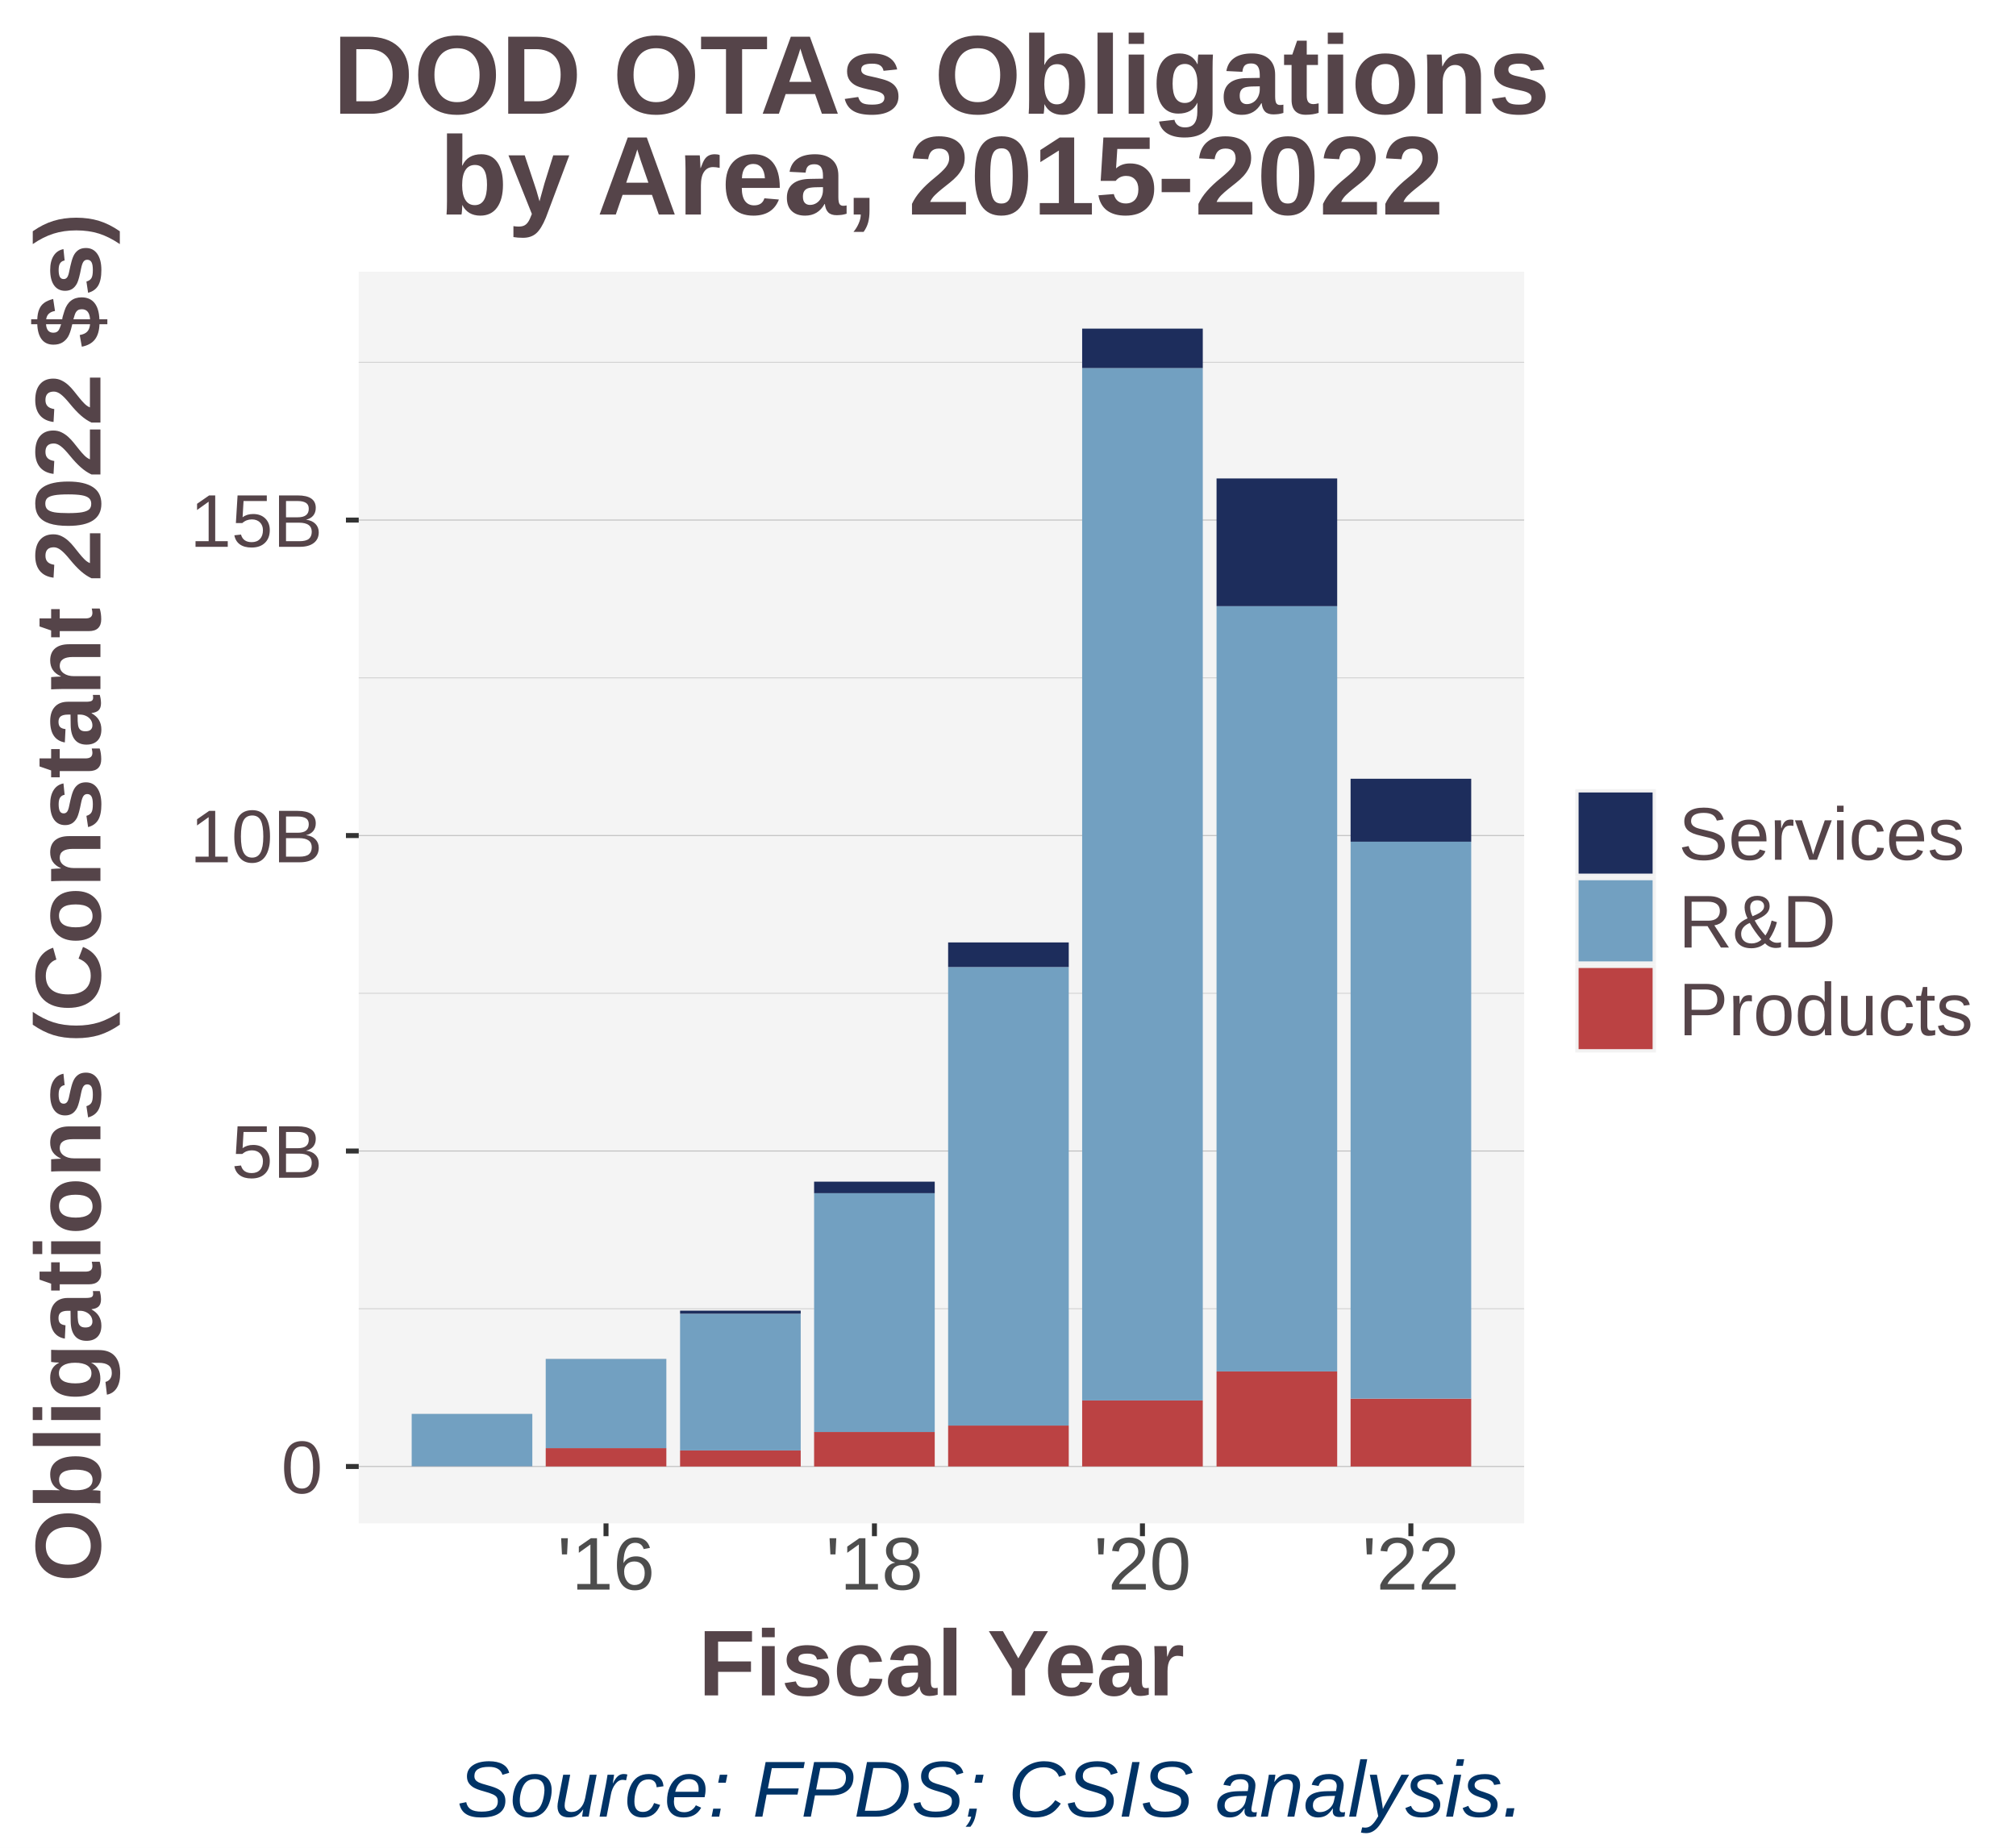
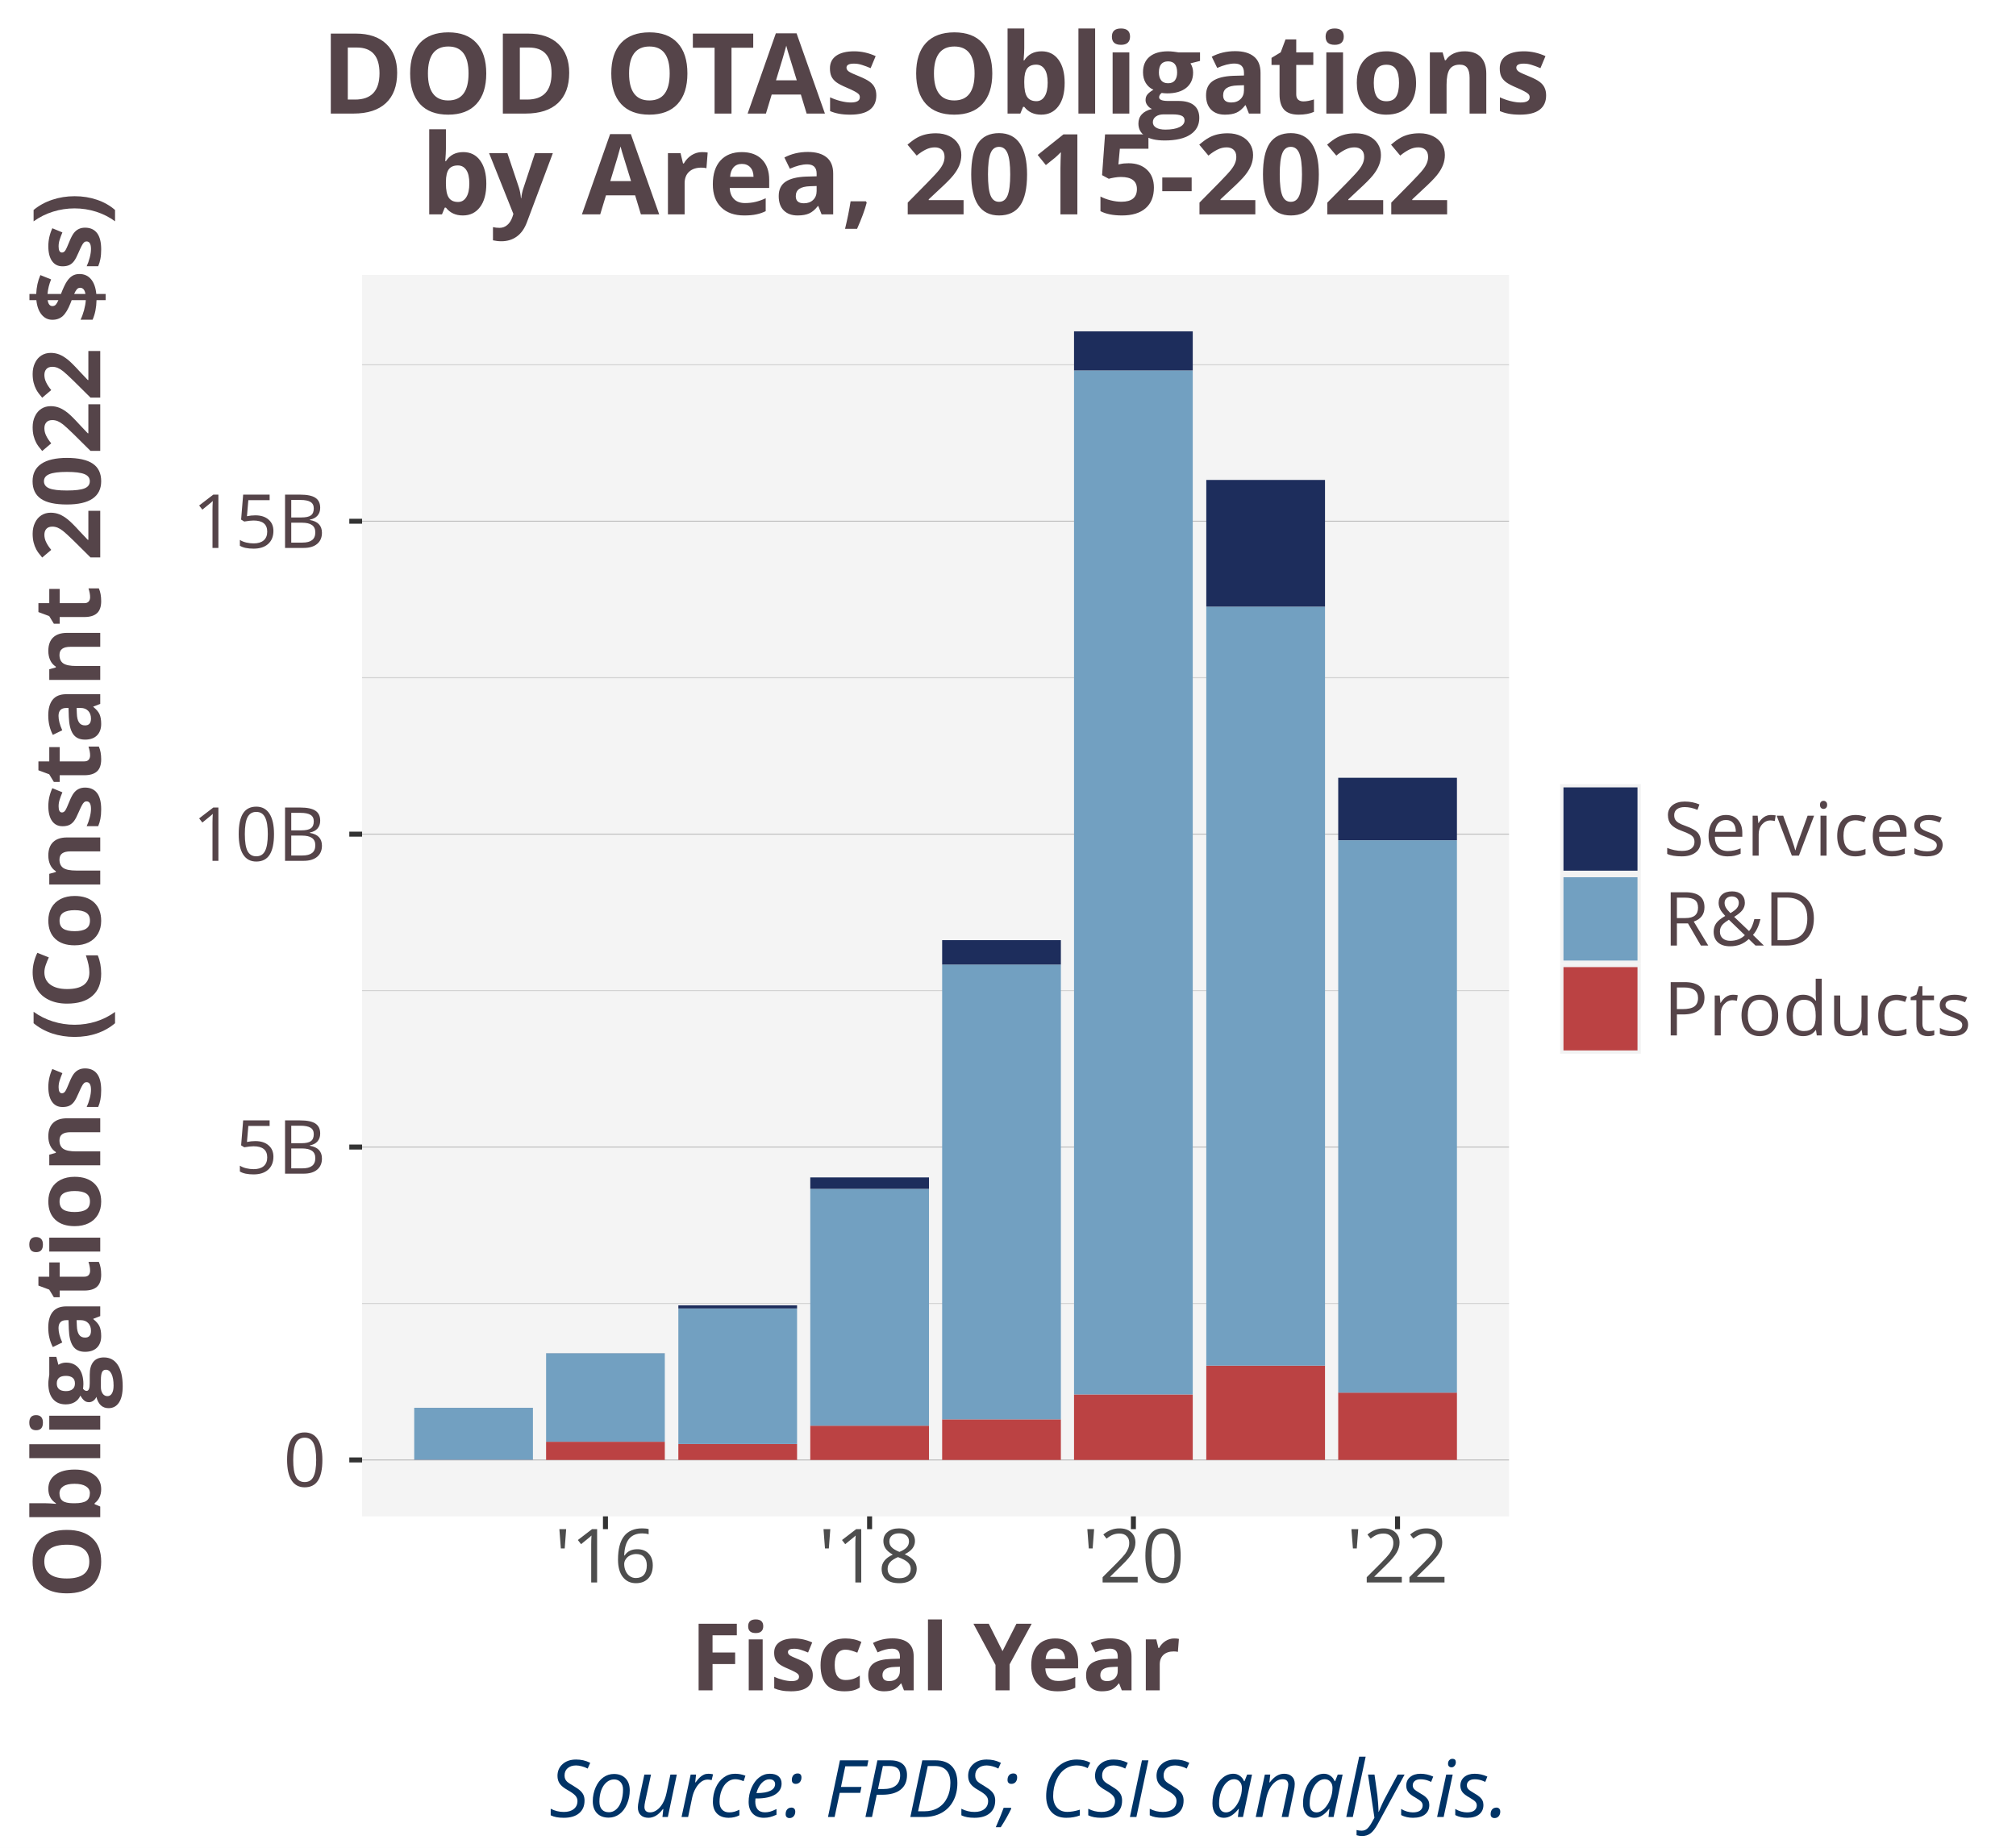
<svg xmlns="http://www.w3.org/2000/svg" class="svglite" width="432.00pt" height="396.00pt" viewBox="0 0 432.00 396.00">
  <defs>
    <style type="text/css">
    .svglite line, .svglite polyline, .svglite polygon, .svglite path, .svglite rect, .svglite circle {
      fill: none;
      stroke: #000000;
      stroke-linecap: round;
      stroke-linejoin: round;
      stroke-miterlimit: 10.00;
    }
    .svglite text {
      white-space: pre;
    }
  </style>
  </defs>
  <rect width="100%" height="100%" style="stroke: none; fill: #FFFFFF;" />
  <defs>
    <clipPath id="cpMC4wMHw0MzIuMDB8MC4wMHwzOTYuMDA=">
      <rect x="0.00" y="0.00" width="432.00" height="396.00" />
    </clipPath>
  </defs>
  <g clip-path="url(#cpMC4wMHw0MzIuMDB8MC4wMHwzOTYuMDA=)">
-     <rect x="-0" y="0.00" width="432.00" height="396.00" style="stroke-width: 1.07; stroke: #FFFFFF; fill: #FFFFFF;" />
+     <rect x="0.00" y="-0" width="432.00" height="396.00" style="stroke-width: 1.07; stroke: #FFFFFF; fill: #FFFFFF;" />
  </g>
  <defs>
-     <clipPath id="cpNzYuODd8MzI2LjYwfDU4LjIzfDMyNi40OQ==">
-       <rect x="76.87" y="58.23" width="249.74" height="268.25" />
+     <clipPath id="cpNzcuNTl8MzIzLjM2fDU4LjkyfDMyNC45OA==">
+       <rect x="77.59" y="58.92" width="245.78" height="266.07" />
    </clipPath>
  </defs>
-   <g clip-path="url(#cpNzYuODd8MzI2LjYwfDU4LjIzfDMyNi40OQ==)">
-     <rect x="76.87" y="58.23" width="249.74" height="268.25" style="stroke-width: 1.07; stroke: none; fill: #F4F4F4;" />
-     <polyline points="76.87,280.49 326.60,280.49 " style="stroke-width: 0.21; stroke: #D3D3D3; stroke-linecap: butt;" />
-     <polyline points="76.87,212.88 326.60,212.88 " style="stroke-width: 0.21; stroke: #D3D3D3; stroke-linecap: butt;" />
-     <polyline points="76.87,145.27 326.60,145.27 " style="stroke-width: 0.21; stroke: #D3D3D3; stroke-linecap: butt;" />
-     <polyline points="76.87,77.66 326.60,77.66 " style="stroke-width: 0.21; stroke: #D3D3D3; stroke-linecap: butt;" />
-     <polyline points="76.87,314.29 326.60,314.29 " style="stroke-width: 0.21; stroke: #BEBEBE; stroke-linecap: butt;" />
-     <polyline points="76.87,246.68 326.60,246.68 " style="stroke-width: 0.21; stroke: #BEBEBE; stroke-linecap: butt;" />
-     <polyline points="76.87,179.07 326.60,179.07 " style="stroke-width: 0.21; stroke: #BEBEBE; stroke-linecap: butt;" />
-     <polyline points="76.87,111.46 326.60,111.46 " style="stroke-width: 0.21; stroke: #BEBEBE; stroke-linecap: butt;" />
-     <rect x="88.22" y="314.26" width="25.85" height="0.032" style="stroke-width: 1.07; stroke: none; stroke-linecap: butt; stroke-linejoin: miter; fill: #BB4243;" />
-     <rect x="116.94" y="310.36" width="25.85" height="3.93" style="stroke-width: 1.07; stroke: none; stroke-linecap: butt; stroke-linejoin: miter; fill: #BB4243;" />
-     <rect x="145.73" y="310.85" width="25.85" height="3.45" style="stroke-width: 1.07; stroke: none; stroke-linecap: butt; stroke-linejoin: miter; fill: #BB4243;" />
-     <rect x="174.45" y="306.90" width="25.85" height="7.40" style="stroke-width: 1.07; stroke: none; stroke-linecap: butt; stroke-linejoin: miter; fill: #BB4243;" />
-     <rect x="203.17" y="305.52" width="25.85" height="8.77" style="stroke-width: 1.07; stroke: none; stroke-linecap: butt; stroke-linejoin: miter; fill: #BB4243;" />
-     <rect x="231.89" y="300.14" width="25.85" height="14.15" style="stroke-width: 1.07; stroke: none; stroke-linecap: butt; stroke-linejoin: miter; fill: #BB4243;" />
-     <rect x="260.69" y="293.92" width="25.85" height="20.38" style="stroke-width: 1.07; stroke: none; stroke-linecap: butt; stroke-linejoin: miter; fill: #BB4243;" />
-     <rect x="289.41" y="299.75" width="25.85" height="14.55" style="stroke-width: 1.07; stroke: none; stroke-linecap: butt; stroke-linejoin: miter; fill: #BB4243;" />
-     <rect x="88.22" y="303.03" width="25.85" height="11.23" style="stroke-width: 1.07; stroke: none; stroke-linecap: butt; stroke-linejoin: miter; fill: #72A0C1;" />
-     <rect x="116.94" y="291.26" width="25.85" height="19.10" style="stroke-width: 1.07; stroke: none; stroke-linecap: butt; stroke-linejoin: miter; fill: #72A0C1;" />
-     <rect x="145.73" y="281.56" width="25.85" height="29.29" style="stroke-width: 1.07; stroke: none; stroke-linecap: butt; stroke-linejoin: miter; fill: #72A0C1;" />
-     <rect x="174.45" y="255.72" width="25.85" height="51.18" style="stroke-width: 1.07; stroke: none; stroke-linecap: butt; stroke-linejoin: miter; fill: #72A0C1;" />
-     <rect x="203.17" y="207.25" width="25.85" height="98.27" style="stroke-width: 1.07; stroke: none; stroke-linecap: butt; stroke-linejoin: miter; fill: #72A0C1;" />
-     <rect x="231.89" y="78.87" width="25.85" height="221.27" style="stroke-width: 1.07; stroke: none; stroke-linecap: butt; stroke-linejoin: miter; fill: #72A0C1;" />
-     <rect x="260.69" y="129.91" width="25.85" height="164.01" style="stroke-width: 1.07; stroke: none; stroke-linecap: butt; stroke-linejoin: miter; fill: #72A0C1;" />
-     <rect x="289.41" y="180.39" width="25.85" height="119.36" style="stroke-width: 1.07; stroke: none; stroke-linecap: butt; stroke-linejoin: miter; fill: #72A0C1;" />
-     <rect x="88.22" y="303.02" width="25.85" height="0.008" style="stroke-width: 1.07; stroke: none; stroke-linecap: butt; stroke-linejoin: miter; fill: #1D2D5C;" />
-     <rect x="116.94" y="291.24" width="25.85" height="0.019" style="stroke-width: 1.07; stroke: none; stroke-linecap: butt; stroke-linejoin: miter; fill: #1D2D5C;" />
-     <rect x="145.73" y="280.89" width="25.85" height="0.66" style="stroke-width: 1.07; stroke: none; stroke-linecap: butt; stroke-linejoin: miter; fill: #1D2D5C;" />
-     <rect x="174.45" y="253.25" width="25.85" height="2.47" style="stroke-width: 1.07; stroke: none; stroke-linecap: butt; stroke-linejoin: miter; fill: #1D2D5C;" />
-     <rect x="203.17" y="201.98" width="25.85" height="5.27" style="stroke-width: 1.07; stroke: none; stroke-linecap: butt; stroke-linejoin: miter; fill: #1D2D5C;" />
-     <rect x="231.89" y="70.43" width="25.85" height="8.45" style="stroke-width: 1.07; stroke: none; stroke-linecap: butt; stroke-linejoin: miter; fill: #1D2D5C;" />
-     <rect x="260.69" y="102.54" width="25.85" height="27.37" style="stroke-width: 1.07; stroke: none; stroke-linecap: butt; stroke-linejoin: miter; fill: #1D2D5C;" />
-     <rect x="289.41" y="166.90" width="25.85" height="13.49" style="stroke-width: 1.07; stroke: none; stroke-linecap: butt; stroke-linejoin: miter; fill: #1D2D5C;" />
+   <g clip-path="url(#cpNzcuNTl8MzIzLjM2fDU4LjkyfDMyNC45OA==)">
+     <rect x="77.59" y="58.92" width="245.78" height="266.07" style="stroke-width: 1.07; stroke: none; fill: #F4F4F4;" />
+     <polyline points="77.59,279.36 323.36,279.36 " style="stroke-width: 0.21; stroke: #D3D3D3; stroke-linecap: butt;" />
+     <polyline points="77.59,212.30 323.36,212.30 " style="stroke-width: 0.21; stroke: #D3D3D3; stroke-linecap: butt;" />
+     <polyline points="77.59,145.24 323.36,145.24 " style="stroke-width: 0.21; stroke: #D3D3D3; stroke-linecap: butt;" />
+     <polyline points="77.59,78.18 323.36,78.18 " style="stroke-width: 0.21; stroke: #D3D3D3; stroke-linecap: butt;" />
+     <polyline points="77.59,312.89 323.36,312.89 " style="stroke-width: 0.21; stroke: #BEBEBE; stroke-linecap: butt;" />
+     <polyline points="77.59,245.83 323.36,245.83 " style="stroke-width: 0.21; stroke: #BEBEBE; stroke-linecap: butt;" />
+     <polyline points="77.59,178.77 323.36,178.77 " style="stroke-width: 0.21; stroke: #BEBEBE; stroke-linecap: butt;" />
+     <polyline points="77.59,111.71 323.36,111.71 " style="stroke-width: 0.21; stroke: #BEBEBE; stroke-linecap: butt;" />
+     <rect x="88.76" y="312.86" width="25.44" height="0.032" style="stroke-width: 1.07; stroke: none; stroke-linecap: butt; stroke-linejoin: miter; fill: #BB4243;" />
+     <rect x="117.02" y="308.99" width="25.44" height="3.90" style="stroke-width: 1.07; stroke: none; stroke-linecap: butt; stroke-linejoin: miter; fill: #BB4243;" />
+     <rect x="145.36" y="309.47" width="25.44" height="3.42" style="stroke-width: 1.07; stroke: none; stroke-linecap: butt; stroke-linejoin: miter; fill: #BB4243;" />
+     <rect x="173.63" y="305.55" width="25.44" height="7.34" style="stroke-width: 1.07; stroke: none; stroke-linecap: butt; stroke-linejoin: miter; fill: #BB4243;" />
+     <rect x="201.89" y="304.19" width="25.44" height="8.70" style="stroke-width: 1.07; stroke: none; stroke-linecap: butt; stroke-linejoin: miter; fill: #BB4243;" />
+     <rect x="230.15" y="298.85" width="25.44" height="14.04" style="stroke-width: 1.07; stroke: none; stroke-linecap: butt; stroke-linejoin: miter; fill: #BB4243;" />
+     <rect x="258.49" y="292.68" width="25.44" height="20.21" style="stroke-width: 1.07; stroke: none; stroke-linecap: butt; stroke-linejoin: miter; fill: #BB4243;" />
+     <rect x="286.76" y="298.46" width="25.44" height="14.43" style="stroke-width: 1.07; stroke: none; stroke-linecap: butt; stroke-linejoin: miter; fill: #BB4243;" />
+     <rect x="88.76" y="301.72" width="25.44" height="11.14" style="stroke-width: 1.07; stroke: none; stroke-linecap: butt; stroke-linejoin: miter; fill: #72A0C1;" />
+     <rect x="117.02" y="290.04" width="25.44" height="18.94" style="stroke-width: 1.07; stroke: none; stroke-linecap: butt; stroke-linejoin: miter; fill: #72A0C1;" />
+     <rect x="145.36" y="280.42" width="25.44" height="29.05" style="stroke-width: 1.07; stroke: none; stroke-linecap: butt; stroke-linejoin: miter; fill: #72A0C1;" />
+     <rect x="173.63" y="254.79" width="25.44" height="50.76" style="stroke-width: 1.07; stroke: none; stroke-linecap: butt; stroke-linejoin: miter; fill: #72A0C1;" />
+     <rect x="201.89" y="206.72" width="25.44" height="97.47" style="stroke-width: 1.07; stroke: none; stroke-linecap: butt; stroke-linejoin: miter; fill: #72A0C1;" />
+     <rect x="230.15" y="79.39" width="25.44" height="219.46" style="stroke-width: 1.07; stroke: none; stroke-linecap: butt; stroke-linejoin: miter; fill: #72A0C1;" />
+     <rect x="258.49" y="130.01" width="25.44" height="162.67" style="stroke-width: 1.07; stroke: none; stroke-linecap: butt; stroke-linejoin: miter; fill: #72A0C1;" />
+     <rect x="286.76" y="180.08" width="25.44" height="118.39" style="stroke-width: 1.07; stroke: none; stroke-linecap: butt; stroke-linejoin: miter; fill: #72A0C1;" />
+     <rect x="88.76" y="301.71" width="25.44" height="0.008" style="stroke-width: 1.07; stroke: none; stroke-linecap: butt; stroke-linejoin: miter; fill: #1D2D5C;" />
+     <rect x="117.02" y="290.02" width="25.44" height="0.019" style="stroke-width: 1.07; stroke: none; stroke-linecap: butt; stroke-linejoin: miter; fill: #1D2D5C;" />
+     <rect x="145.36" y="279.76" width="25.44" height="0.66" style="stroke-width: 1.07; stroke: none; stroke-linecap: butt; stroke-linejoin: miter; fill: #1D2D5C;" />
+     <rect x="173.63" y="252.34" width="25.44" height="2.45" style="stroke-width: 1.07; stroke: none; stroke-linecap: butt; stroke-linejoin: miter; fill: #1D2D5C;" />
+     <rect x="201.89" y="201.49" width="25.44" height="5.23" style="stroke-width: 1.07; stroke: none; stroke-linecap: butt; stroke-linejoin: miter; fill: #1D2D5C;" />
+     <rect x="230.15" y="71.01" width="25.44" height="8.38" style="stroke-width: 1.07; stroke: none; stroke-linecap: butt; stroke-linejoin: miter; fill: #1D2D5C;" />
+     <rect x="258.49" y="102.86" width="25.44" height="27.15" style="stroke-width: 1.07; stroke: none; stroke-linecap: butt; stroke-linejoin: miter; fill: #1D2D5C;" />
+     <rect x="286.76" y="166.69" width="25.44" height="13.38" style="stroke-width: 1.07; stroke: none; stroke-linecap: butt; stroke-linejoin: miter; fill: #1D2D5C;" />
  </g>
  <g clip-path="url(#cpMC4wMHw0MzIuMDB8MC4wMHwzOTYuMDA=)">
-     <text x="69.15" y="320.02" text-anchor="end" style="font-size: 16.00px;fill: #554449; font-family: &quot;Arial&quot;;" textLength="8.90px" lengthAdjust="spacingAndGlyphs">0</text>
-     <text x="69.15" y="252.41" text-anchor="end" style="font-size: 16.00px;fill: #554449; font-family: &quot;Arial&quot;;" textLength="19.57px" lengthAdjust="spacingAndGlyphs">5B</text>
-     <text x="69.15" y="184.80" text-anchor="end" style="font-size: 16.00px;fill: #554449; font-family: &quot;Arial&quot;;" textLength="28.47px" lengthAdjust="spacingAndGlyphs">10B</text>
-     <text x="69.15" y="117.19" text-anchor="end" style="font-size: 16.00px;fill: #554449; font-family: &quot;Arial&quot;;" textLength="28.47px" lengthAdjust="spacingAndGlyphs">15B</text>
-     <polyline points="74.13,314.29 76.87,314.29 " style="stroke-width: 1.07; stroke: #333333; stroke-linecap: butt;" />
-     <polyline points="74.13,246.68 76.87,246.68 " style="stroke-width: 1.07; stroke: #333333; stroke-linecap: butt;" />
-     <polyline points="74.13,179.07 76.87,179.07 " style="stroke-width: 1.07; stroke: #333333; stroke-linecap: butt;" />
-     <polyline points="74.13,111.46 76.87,111.46 " style="stroke-width: 1.07; stroke: #333333; stroke-linecap: butt;" />
-     <polyline points="129.86,329.23 129.86,326.49 " style="stroke-width: 1.07; stroke: #333333; stroke-linecap: butt;" />
-     <polyline points="187.38,329.23 187.38,326.49 " style="stroke-width: 1.07; stroke: #333333; stroke-linecap: butt;" />
-     <polyline points="244.81,329.23 244.81,326.49 " style="stroke-width: 1.07; stroke: #333333; stroke-linecap: butt;" />
-     <polyline points="302.33,329.23 302.33,326.49 " style="stroke-width: 1.07; stroke: #333333; stroke-linecap: butt;" />
-     <text x="129.86" y="340.68" text-anchor="middle" style="font-size: 16.00px;fill: #4D4D4D; font-family: &quot;Arial&quot;;" textLength="20.85px" lengthAdjust="spacingAndGlyphs">'16</text>
-     <text x="187.38" y="340.68" text-anchor="middle" style="font-size: 16.00px;fill: #4D4D4D; font-family: &quot;Arial&quot;;" textLength="20.85px" lengthAdjust="spacingAndGlyphs">'18</text>
-     <text x="244.81" y="340.68" text-anchor="middle" style="font-size: 16.00px;fill: #4D4D4D; font-family: &quot;Arial&quot;;" textLength="20.85px" lengthAdjust="spacingAndGlyphs">'20</text>
-     <text x="302.33" y="340.68" text-anchor="middle" style="font-size: 16.00px;fill: #4D4D4D; font-family: &quot;Arial&quot;;" textLength="20.85px" lengthAdjust="spacingAndGlyphs">'22</text>
-     <text x="201.74" y="363.35" text-anchor="middle" style="font-size: 20.00px; font-weight: bold;fill: #554449; font-family: &quot;Arial&quot;;" textLength="104.18px" lengthAdjust="spacingAndGlyphs">Fiscal Year</text>
-     <text transform="translate(21.52,192.36) rotate(-90)" text-anchor="middle" style="font-size: 20.00px; font-weight: bold;fill: #554449; font-family: &quot;Arial&quot;;" textLength="293.42px" lengthAdjust="spacingAndGlyphs">Obligations (Constant 2022 $s)</text>
-     <rect x="337.56" y="159.16" width="87.24" height="66.39" style="stroke-width: 1.07; stroke: none; fill: #FFFFFF;" />
-     <rect x="337.56" y="169.13" width="17.28" height="18.81" style="stroke-width: 1.07; stroke: none; fill: #F2F2F2;" />
-     <rect x="338.27" y="169.84" width="15.86" height="17.39" style="stroke-width: 1.07; stroke: none; stroke-linecap: butt; stroke-linejoin: miter; fill: #1D2D5C;" />
-     <rect x="337.56" y="187.94" width="17.28" height="18.81" style="stroke-width: 1.07; stroke: none; fill: #F2F2F2;" />
-     <rect x="338.27" y="188.65" width="15.86" height="17.39" style="stroke-width: 1.07; stroke: none; stroke-linecap: butt; stroke-linejoin: miter; fill: #72A0C1;" />
-     <rect x="337.56" y="206.75" width="17.28" height="18.81" style="stroke-width: 1.07; stroke: none; fill: #F2F2F2;" />
-     <rect x="338.27" y="207.46" width="15.86" height="17.39" style="stroke-width: 1.07; stroke: none; stroke-linecap: butt; stroke-linejoin: miter; fill: #BB4243;" />
-     <text x="359.67" y="184.26" style="font-size: 16.00px;fill: #554449; font-family: &quot;Arial&quot;;" textLength="61.35px" lengthAdjust="spacingAndGlyphs">Services</text>
-     <text x="359.67" y="203.07" style="font-size: 16.00px;fill: #554449; font-family: &quot;Arial&quot;;" textLength="33.78px" lengthAdjust="spacingAndGlyphs">R&amp;D</text>
-     <text x="359.67" y="221.88" style="font-size: 16.00px;fill: #554449; font-family: &quot;Arial&quot;;" textLength="63.14px" lengthAdjust="spacingAndGlyphs">Products</text>
-     <text x="201.74" y="24.38" text-anchor="middle" style="font-size: 24.00px; font-weight: bold;fill: #554449; font-family: &quot;Arial&quot;;" textLength="260.89px" lengthAdjust="spacingAndGlyphs">DOD OTAs Obligations</text>
-     <text x="201.74" y="45.98" text-anchor="middle" style="font-size: 24.00px; font-weight: bold;fill: #554449; font-family: &quot;Arial&quot;;" textLength="215.27px" lengthAdjust="spacingAndGlyphs">by Area, 2015-2022</text>
-     <text x="326.60" y="389.34" text-anchor="end" style="font-size: 17.00px; font-style: italic;fill: #003366; font-family: &quot;Arial&quot;;" textLength="228.65px" lengthAdjust="spacingAndGlyphs">Source: FPDS; CSIS analysis.</text>
+     <text x="69.87" y="318.60" text-anchor="end" style="font-size: 16.00px;fill: #554449; font-family: &quot;Open Sans&quot;;" textLength="9.14px" lengthAdjust="spacingAndGlyphs">0</text>
+     <text x="69.87" y="251.54" text-anchor="end" style="font-size: 16.00px;fill: #554449; font-family: &quot;Open Sans&quot;;" textLength="19.48px" lengthAdjust="spacingAndGlyphs">5B</text>
+     <text x="69.87" y="184.49" text-anchor="end" style="font-size: 16.00px;fill: #554449; font-family: &quot;Open Sans&quot;;" textLength="28.62px" lengthAdjust="spacingAndGlyphs">10B</text>
+     <text x="69.87" y="117.43" text-anchor="end" style="font-size: 16.00px;fill: #554449; font-family: &quot;Open Sans&quot;;" textLength="28.62px" lengthAdjust="spacingAndGlyphs">15B</text>
+     <polyline points="74.85,312.89 77.59,312.89 " style="stroke-width: 1.07; stroke: #333333; stroke-linecap: butt;" />
+     <polyline points="74.85,245.83 77.59,245.83 " style="stroke-width: 1.07; stroke: #333333; stroke-linecap: butt;" />
+     <polyline points="74.85,178.77 77.59,178.77 " style="stroke-width: 1.07; stroke: #333333; stroke-linecap: butt;" />
+     <polyline points="74.85,111.71 77.59,111.71 " style="stroke-width: 1.07; stroke: #333333; stroke-linecap: butt;" />
+     <polyline points="129.74,327.72 129.74,324.98 " style="stroke-width: 1.07; stroke: #333333; stroke-linecap: butt;" />
+     <polyline points="186.34,327.72 186.34,324.98 " style="stroke-width: 1.07; stroke: #333333; stroke-linecap: butt;" />
+     <polyline points="242.87,327.72 242.87,324.98 " style="stroke-width: 1.07; stroke: #333333; stroke-linecap: butt;" />
+     <polyline points="299.47,327.72 299.47,324.98 " style="stroke-width: 1.07; stroke: #333333; stroke-linecap: butt;" />
+     <text x="129.74" y="339.15" text-anchor="middle" style="font-size: 16.00px;fill: #4D4D4D; font-family: &quot;Open Sans&quot;;" textLength="21.79px" lengthAdjust="spacingAndGlyphs">'16</text>
+     <text x="186.34" y="339.15" text-anchor="middle" style="font-size: 16.00px;fill: #4D4D4D; font-family: &quot;Open Sans&quot;;" textLength="21.79px" lengthAdjust="spacingAndGlyphs">'18</text>
+     <text x="242.87" y="339.15" text-anchor="middle" style="font-size: 16.00px;fill: #4D4D4D; font-family: &quot;Open Sans&quot;;" textLength="21.79px" lengthAdjust="spacingAndGlyphs">'20</text>
+     <text x="299.47" y="339.15" text-anchor="middle" style="font-size: 16.00px;fill: #4D4D4D; font-family: &quot;Open Sans&quot;;" textLength="21.79px" lengthAdjust="spacingAndGlyphs">'22</text>
+     <text x="200.48" y="362.27" text-anchor="middle" style="font-size: 20.00px; font-weight: bold;fill: #554449; font-family: &quot;Open Sans&quot;;" textLength="106.16px" lengthAdjust="spacingAndGlyphs">Fiscal Year</text>
+     <text transform="translate(21.48,191.95) rotate(-90)" text-anchor="middle" style="font-size: 20.00px; font-weight: bold;fill: #554449; font-family: &quot;Open Sans&quot;;" textLength="301.50px" lengthAdjust="spacingAndGlyphs">Obligations (Constant 2022 $s)</text>
+     <rect x="334.32" y="158.07" width="90.48" height="67.75" style="stroke-width: 1.07; stroke: none; fill: #FFFFFF;" />
+     <rect x="334.32" y="168.04" width="17.28" height="19.26" style="stroke-width: 1.07; stroke: none; fill: #F2F2F2;" />
+     <rect x="335.03" y="168.75" width="15.86" height="17.85" style="stroke-width: 1.07; stroke: none; stroke-linecap: butt; stroke-linejoin: miter; fill: #1D2D5C;" />
+     <rect x="334.32" y="187.30" width="17.28" height="19.26" style="stroke-width: 1.07; stroke: none; fill: #F2F2F2;" />
+     <rect x="335.03" y="188.01" width="15.86" height="17.85" style="stroke-width: 1.07; stroke: none; stroke-linecap: butt; stroke-linejoin: miter; fill: #72A0C1;" />
+     <rect x="334.32" y="206.56" width="17.28" height="19.26" style="stroke-width: 1.07; stroke: none; fill: #F2F2F2;" />
+     <rect x="335.03" y="207.27" width="15.86" height="17.85" style="stroke-width: 1.07; stroke: none; stroke-linecap: butt; stroke-linejoin: miter; fill: #BB4243;" />
+     <text x="356.43" y="183.38" style="font-size: 16.00px;fill: #554449; font-family: &quot;Open Sans&quot;;" textLength="60.60px" lengthAdjust="spacingAndGlyphs">Services</text>
+     <text x="356.43" y="202.65" style="font-size: 16.00px;fill: #554449; font-family: &quot;Open Sans&quot;;" textLength="33.13px" lengthAdjust="spacingAndGlyphs">R&amp;D</text>
+     <text x="356.43" y="221.91" style="font-size: 16.00px;fill: #554449; font-family: &quot;Open Sans&quot;;" textLength="66.38px" lengthAdjust="spacingAndGlyphs">Products</text>
+     <text x="200.48" y="24.34" text-anchor="middle" style="font-size: 24.00px; font-weight: bold;fill: #554449; font-family: &quot;Open Sans&quot;;" textLength="265.87px" lengthAdjust="spacingAndGlyphs">DOD OTAs Obligations</text>
+     <text x="200.48" y="45.94" text-anchor="middle" style="font-size: 24.00px; font-weight: bold;fill: #554449; font-family: &quot;Open Sans&quot;;" textLength="221.78px" lengthAdjust="spacingAndGlyphs">by Area, 2015-2022</text>
+     <text x="323.36" y="389.41" text-anchor="end" style="font-size: 17.00px; font-style: italic;fill: #003366; font-family: &quot;Open Sans&quot;;" textLength="206.36px" lengthAdjust="spacingAndGlyphs">Source: FPDS; CSIS analysis.</text>
  </g>
</svg>
